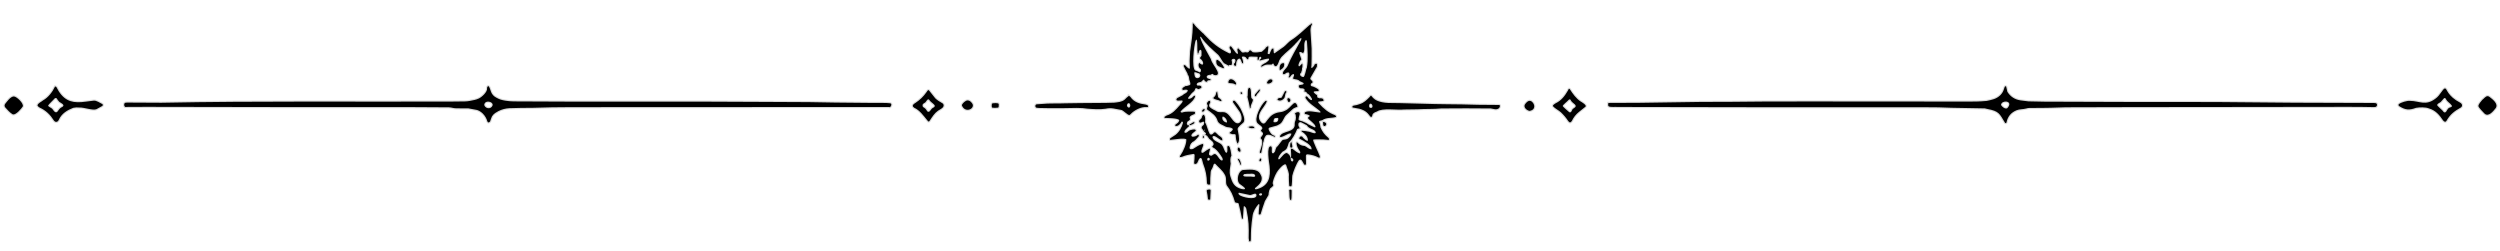
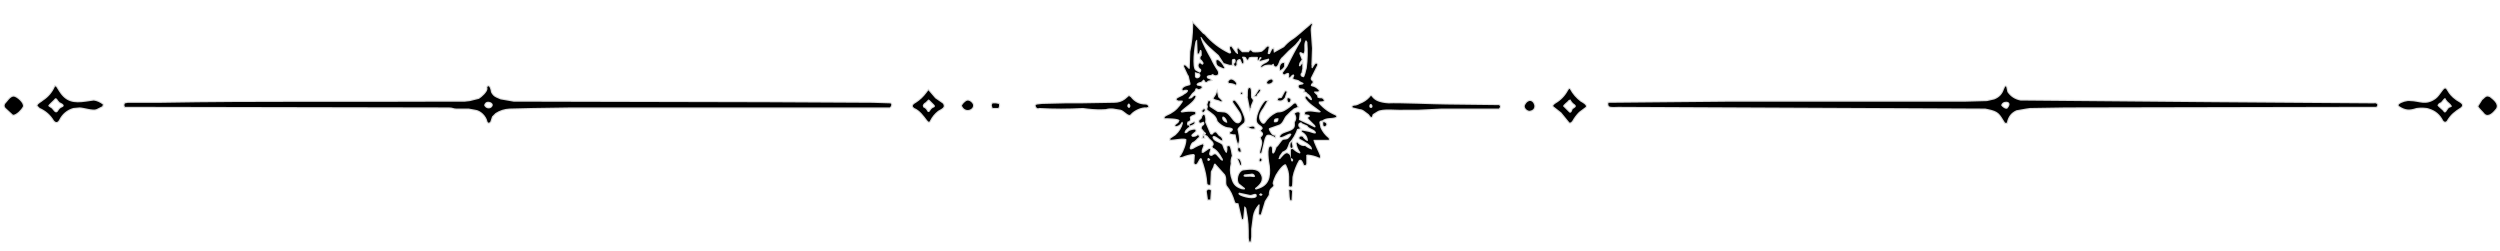
- <svg xmlns="http://www.w3.org/2000/svg" xml:space="preserve" style="clip-rule:evenodd;fill-rule:evenodd;image-rendering:optimizeQuality;shape-rendering:geometricPrecision;text-rendering:geometricPrecision" viewBox="0 0 4400 440">
+ <svg xmlns="http://www.w3.org/2000/svg" xml:space="preserve" style="shape-rendering:geometricPrecision;text-rendering:geometricPrecision;image-rendering:optimizeQuality;fill-rule:evenodd;clip-rule:evenodd" viewBox="0 0 4400 440">
  <g style="clip-rule:evenodd;display:inline;fill-rule:evenodd;image-rendering:optimizeQuality;shape-rendering:geometricPrecision;text-rendering:geometricPrecision">
-     <path fill="#fdfefd" d="M0 0h4400v440H0z" style="clip-rule:evenodd;display:inline;fill:none;fill-rule:evenodd;stroke:none;image-rendering:optimizeQuality;shape-rendering:geometricPrecision;text-rendering:geometricPrecision" />
-     <path d="M2099.715 41.146v.002c.001-0 0-0 0 0zm.01.004c-.241 1.744-.282 3.499-.131 5.254-.182 7.161-.699 14.301-1.547 21.422-1.02 7.696-2.079 15.392-3.16 23.088-.434 5.555-.698 11.122-.799 16.707.212 4.313.345 8.625.385 12.928-.606.636-1.313.716-2.121.262-1.778-1.151-3.373-2.524-4.787-4.1-.869-2.151-4.323-2.667-3.949-.051 1.99 4.293 4.161 8.494 6.504 12.615.353.99.647 1.989.869 3.02 1.909.828 2.191 6.737 2.606 8.615.646 1.778 3.272 8.323.414 9.191-2.646.626-4.486 1.859-7.344 1.646-2.202 2.02-4.877 1.889-5.635 5.252.303.729.675 1.236 1.432 1.584v.002c.747.01 1.474-.083 2.191-.305 1.414-.293 6.738-.939 5.971 1.748-1.222 4.555-5.89 4.495-8.576 7.646-2.606 1.495-5.262 2.918-7.959 4.262-3.504 1.262-5.127 5.454-.049 5.373 2.262-.061 4.525-.153 6.787-.264 3.151 1.404-3 7.203-4.07 8.455-6.939 7.908-12.96 15.129-23.443 18.199-.909.788-1.918 1.404-3.039 1.838-.566.677-.637 1.414-.203 2.232 3.545.141 24.897.092 25.756 4.324-.403 1.451-1.186 2.713-2.09 3.898-1.586 1.444-3.243 2.767-4.981 3.979-.303.99.01 1.707.94 2.172 5.01-.242 6.181-2.667 9.252-5.93v-.019c.434-3.068 3.533-2.266 3.342.455-2.313 8.403-6.182 15.422-13.06 20.967-3.01 2.071-6.05 4.071-9.141 6-.838.808-.97 1.716-.414 2.746 5.909-.303 24.15-3.888 28.463-1.029.98 6.959-5.302 21.523-9.625 27.391-2.353 2.929-2.647 4.807 2.029 3.484 6.07-2.757 12.654-3.888 19.199-4.969 1.757-.444 2.788.203 3.061 1.93 0 4.464-.262 8.898-.797 13.332-.374 3.555 3.968 2.564 5.351.393 1.131-2.283 2.212-4.595 3.242-6.928 5.45-5.895 5.806 4.954 7.055 7.959.06-.014.119-.032.178-.055-.057.022-.114.042-.172.055 4.838 12.776 6.424 20.927 6.889 34.703 1.172 3.232 2.433 2.536 5.574 2.283-.131-7.494.192-14.958.949-22.412.374-3.535 2.909-5.394 3.768-8.717v-.002c.888-1.889 1.132-6.523 4.293-5.301 5.393 6.09 12.483 11.272 16.412 18.523 4.394 6.716 1.242 13.282 3.666 19.1 7.777 10.342 11.06 17.211 14.555 29.553 2.081 2.909 5.757.152 6.656 3.465 2.192 8.534 4.05 17.139 5.605 25.814.859.768 1.434.576 1.727-.596.404-6.878.889-13.755 1.455-20.623.182-.374.464-.606.857-.697 2.525 1.464 3.89 3.685 4.092 6.645 4.134 19.415 4.244 29.907 3.844 49.732.263 1.737.514 3.455.746 5.172.606.434 1.274.555 2.012.363 1.333-.808.816-6.23.998-7.766-.041-4.589.212-9.174.412-13.758v-.002c.545-7.928 1.425-15.815 2.627-23.662.96-7.141 5.475-14.685 10.182-19.947 1.202-.455 1.817-.03 1.867 1.242-.637 5.06-1.05 10.151-1.252 15.262.01 1.939 2.192 1.646 3.283.848 2.272-7.706 4.777-15.352 7.514-22.938 1.98-3.656 4.101-7.23 6.363-10.715.305-5.187 1.6-11.808 4.637-12.908 1.718-1.938 5.403-3.384 2.959-6.393-1.071-4.222 3.636-14.342 5.666-18.342.162-.364.332-.717.514-1.061 1.141-2.848 15.626-21.575 17.676-13.303 1.768 6.494 5.443 12.303 4.453 19.312 0 5.333.214 10.644.658 15.957.091 1.838 2.273 1.364 3.475 1.283 1.737-.444 1.351-16.22 1.826-18.473 1.404-6.777 7.445-21.888 11.768-27.463 4.495-4.141 7.363 4.858 9.09 7.504 1.828 1.343 2.939.941 3.322-1.221-.121-4.394-.212-8.776-.242-13.17-.081-2.535 1.143-3.657 3.678-3.354 7.05.848 12.26 2.211 18.613 5.564 2.606 1.162 2.697-1.294 1.809-3.041-1.02-4.242-12.606-25.915-11.111-28.359 1.573-.897 12.401-.465 17.461-.424 2.868.232 5.726.504 8.584.807 2.656.253 1.797-2.464.484-3.545-6.747-5.656-10.23-10.18-13.836-18.301-.222-3.111-.95-6.1-2.162-8.979-1.424-3.424 3.384-2.818 5.242-3.838 7.878-5.302 15.563-3.142 23.562-5.525 2.182-.556-.211-2.737-1.09-3.262-12.201-4.676-19.796-11.242-28.502-20.877-.575-.646-1.93-2.304-.627-2.98 1.495-.667 8.412-.434 9.109-1.898-.545-4.01-3.878-4.292-7.141-3.918-1.232-.374-2.434-.808-3.606-1.312-.535-1.374-.797-2.779-.777-4.193-2.121-1.192-3.969-2.716-5.545-4.555-.515-.727-.484-1.392.068-1.988 2.515-.465 5.04-.688 7.596-.678 1.282-.646.654-2.192.025-3.051-2.909-2.071-8.412-5.1-11.887-5.555-.586-.212-1.011-.595-1.273-1.16-.586-2.384.305-3.981 2.668-4.799.677-1.01.626-1.998-.172-2.988-1.606-2.141-4.404-2.758-2.939-6.061 3.687-6.444 7.383-12.868 11.09-19.271.141-1.03.211-2.071.211-3.111.161-1.333-.392-2.069-1.645-2.221-.899.525-1.768 1.07-2.627 1.656 0 1.808-2.748 4.384-4.051 5.535-3.02 1.919-.989-4.102-1.332-5.395.253-9.595.303-19.19.172-28.795-.606-9.585-1.203-19.179-1.809-28.764-.576-4.848.263-9.415 2.516-13.697-.151-.96-.729-1.362-1.728-1.211.404 1.99-2.02 1.979-3.01 3.1-9.171 8.211-21.35 19.909-31.723 26.211-4.767 3.101-8.656 8.23-13.191 11.785-5.353 3.767-10.705 7.516-16.078 11.223-.636.151-1.113-.052-1.426-.617-.263-2.505-.524-5.018-.797-7.533-1.121-.212-2.05.099-2.787.938-1.576 2.798-2.9 5.707-3.99 8.717-1.121-.394-3.03.516-3.303-1.15.434-3.929.879-7.868 1.334-11.807-1.232-2.141-2.86.979-4.324 1.312-.596 2.525-5.534 5.556-7.281 7.535-5.01.899-10.899 1.797-15.959.838-2.636-1.919-4.544-6.041-7.16-.557-1.99 1.586-3.576.606-5.758.475-1.737.192-4.818 1.343-6.312 0-1.949-2.404-4.069-4.636-6.352-6.727-3.868 1.697 1.999 10.161-1.445 9.494-1.212-.323-2.17-1.01-2.867-2.07-2.485-3.565-5.092-7.029-7.818-10.402-2.667-1.848-3.646 1.374-2.596 3.465 1.555 1.899 2.242 4.089 2.061 6.543-.727 1.949-2.03 2.394-3.898 1.334-18.2-8.787-29.442-17.927-43.107-32.531-.559-1.27-1.477-1.749-2.555-2.535-3.252-3.131-6.524-6.243-9.816-9.344-2.293-2.131-4.303-4.504-6.061-7.09-.48-.47-1.022-.851-1.631-1.133zm15.059 25.039c7.515 11.443 19.858 21.665 29.826 30.725 3.222 3.606 6.565 11.111 9.857 14.424 2.737 1.525 5.504 3.019 8.271 4.504.444-.444.87-.898 1.264-1.383 1.151-.04 3.323.898 4.019-.436.667-2.495.595-4.99-.203-7.475.121-1.343.819-2.201 2.111-2.564 2.889-.848 4.525.192 4.879 3.121-.475 1.273-.848 2.575-1.121 3.908-.414.525-.93.889-1.566 1.102-.455 1.909.181 3.272 1.899 4.09 2.515.192 1.526-3.403 1.85-4.979.585-1.303.404-5.784 4.666-7.697 4.656-1.959 4.849 10.798 7.414 7.627.727-3.313-1.365-6.889-2.012-10.111-.192-.394-.11-.707.264-.949 2.414-.768 4.636-.414 6.656 1.051 2.394 3.444 4.211 5.788 5.039-.434 1.041-.899 3.011-.768 4.334-.99 3.666.01 7.341.14 11.018.383.151.162.294.323.445.484.101 1-.858 7.253 1.707 4.617.374-1.343.777-2.667 1.201-3.99 1.98-2.555 4.465-.04 3.213 2.111-.909.909-1.869 1.767-2.889 2.564.232.525.657.758 1.283.688 4.232-.808 11.1-3.403 15.109-3.211 2.464 2.384-3.647 6.211-5.273 7.393-1.394.667-10.07 4.857-7.666 6.988 1.485-.616 2.889-1.374 4.223-2.293 4.757-2.414 8.677-1.494 13.787-1.615.596-.788 1.343-1.374 2.252-1.748.576-.04.99.203 1.232.729.333 1.788 1.322 3.071 2.969 3.828 3.271 1.333 6.17-7.994 6.17-7.994-.01-1.855 4.925-8.958 5.531-9.069 6.939-7.444 15.23-13.207 21.997-20.64.075-.22.179-.418.307-.596-.127.178-.228.376-.303.596.515-.263.858-.677 1.01-1.232-.059.034-.117.071-.172.109.054-.038.109-.075.168-.109 2.418-2.196 4.463-4.588 6.556-6.968 1.271-1.096 2.297-3.485 4.162-3.364 1.374.929-.273 3.161-.707 4.303-7.908 14.948-16.908 29.168-23.16 44.924-2.212 4.232-6.473 6.616-8.059 11.191-.586 1.656-.061 2.706 1.555 3.15 1.586-.414 2.95-1.223 4.111-2.404 1.889-.616 5.141-1.918 5.484 1.213.212 1.576.111 3.131-.283 4.666v.006c-2.318 1.434.676 3.304 1.291 1.064v-.004c.552-.292 1.044-.665 1.477-1.117.969-2.161 2.635-3.444 4.988-3.848.757.555 1.042 1.312.85 2.271-.505 1.939-1.132 3.819-1.869 5.627 4.535 2.384 7.636.323 12.262 4.797 2.161.838 4.22 1.848 6.18 3.029 2.01 5.212-10.352 1.244-7.918 6.859 1.353 3.565 3.566 2.13 6.637 2.676 3.282.828 3.928 1.929 2.857 5.131.121.151.254.303.375.465 3.02.555 2.817.071 4.281 2.879 4.434 2.454 6.414 5.827 8.787 10.16.586 5.504-7.544-1.808-8.221-3.777-1.869-1.858-3.849-.202-3.152 2.111 6.494 10.12 14.958 14.271 23.896 21.664.939 1.03 1.879 2.051 2.809 3.051-.566.727-1.324.998-2.283.816-6.626-.465-19.694-4.15-25.27-.373-.949 1.061-.9 2.03.141 2.908 1.97.293 3.878.798 5.727 1.535 6.797 3.474-2.702 2.303-.061 6.959 3.687 3.343 7.667 6.304 10.889 10.283.98 1.273 3.443 5.665-.506 4.584-3.555-1.687-7.099-3.372-10.654-5.068-2.89-2.477-7.399-3.848-10.998-5.557-.677-.242-1.365-.363-2.082-.373-1.091-.879-3.907-.96-3.988-2.637.182-2.929.797-5.766 1.848-8.523 1.444-6.131-5.11-4.777-8.039-2.242 2.464 3.807 2.1 11.256-.15 15.227v.004c-.232 1-.353 2.009-.353 3.029 1.555 16.382-21.947 11.797-25.967 21.938.212 5.05 14.636-5.696 17.969-4.918.506-.163 1.842.814 2.385.566.076-.139.153-.278.231-.416-.017.229-.102.357-.231.416-.74 1.361-1.381 2.788-1.922 4.281-5.272 5.979-5.776 5.251-12.725 6.453-2.323-.263-8.839 11.686-11.576 12.666-1.353 2.474-2.291 5.102-2.816 7.879-.717 1.06-1.534 2.029-2.453 2.928-6.232 1.848-.971-9.675-4.566-11.877-8.686-1.909-3.21 29.704-2.523 34.471 2.101 19.372-1.03 34.523-21.584 40.553-1.525.566-5.555 1.151-3.959-1.818 8.019-6.575 15.978-13.687 8.979-24.797-5.353-10.13-21.312-7.159-30.604-6.826-7.989 2.111-11.393 17.259-6.354 23.521 3 2.808 7.383 5 9.908 8.141 1.98 3.444-5.262 1.95-6.564 1.516-12.201-3.444-15.463-10.504-18.988-22.18-2.384-8.393-.464-14.08.617-22.18-.636-4.707-1.374-9.918 1.312-14.119-.414-3-1.818-15.745-4.666-16.887-1.02-.303-1.819-.03-2.404.818-.364 2.868 1.031 8.585-1.141 10.807-2.424 1.202-3.919-4.685-4.828-6.09v-.002c-.869-2.747-2.142-5.271-3.818-7.594-4.363-4.969-16.552-6.708-16.451-14.242 3.091-5.555 12.554 6.313 17.068 6.172 1.081-4.333-3.141-6.504-6.09-8.504-1.99-1.687-3.869-3.475-5.637-5.354-2.535-.778-3.09.757-4.514 2.322-1.697 1.596-3.537 1.829-5.496.688-3.565-6.02-5.019-15.129-8.393-20.896.061-4.262.949-8.514-1.525-12.393-.596-.263-1.181-.556-1.746-.869-.636.788-1.232 1.597-1.777 2.445-1 4.878-1.728 4.008-4.799 7.311-.879 2.03-.777 4.333 2.051 4.07 1.424-.485 2.818-1.06 4.182-1.727 3.333-.182 1.809 3.455 1.395 5.334-1.525 2.293-3.979 2.393-3.777 5.969 1.555 2.111 3.069 4.242 4.574 6.383 1.686 1.495 4.859 3.192 1.748 5.354 1.06.636 2.15 1.232 3.272 1.777 1.192 1.838 2.455 3.626 3.799 5.363 3.06 2.757 8.482 5.605 7.543 10.514-.616 1.151-1.392 2.182-2.342 3.07.202.859.737 1.465 1.596 1.809 6.231 2.717 12.553 12.16 16.078 17.887.646 1.444 1.586 3.615.121 4.848-1.111.273-2.11.031-2.969-.717-3.757-2.969-5.111-7.728-9.01-10.293-4.535-1.475-4.958 4.09-9.281 2.424-1.838-.636-2.586-1.909-2.242-3.838.525-2.525 1.141-5.029 1.838-7.514.485-2.313-5.413 1.929-5.848 2-1.818 1.444-3.708 2.778-5.678 3.99-1.091.747-2.191.847-3.332.281-.586-1.576-.616-3.18-.08-4.816.859-2.616 1.796-5.162 2.826-7.646.434-1.202.132-2.182-.918-2.939-6.545 1.969-11.121 5.12-16.787 8.797-1.071.434-2.181.627-3.332.566-5.545.697-1.738-8.403-.102-10.494 1.067-.262 1.752-2.071 2.312-2.312 3.666-1.141 8.132-6.626 10.697-9.605.677-1.0.746-3.919-1.152-2.898-2.666 2.192-5.717 3.292-9.141 3.312-3.263-.636-2.545-3.262-1.02-5.271 1.919-1.818 3.949-3.506 6.09-5.041.273-.485.299-.979.061-1.484-1.949-2.424-7.584.011-10.17.455-3.232 1.353-5.495 5.929-9.354 3.949-1.323-3.697 5.353-8.746 7.777-10.988 1.182-1.969-1.494-2.131-2.666-1.818.364-1.485-.544-1.082-1.09-2.273.091-1.525.515-2.948 1.252-4.281 2.909-2.252 5.615-2.485 3.625-6.727.343-3.788 6.101-5.233 8.838-6.516.808-1.202 1.394-3.454-.414-4.07-6.999.293-14.715-.959-21.24 1.465-1.272.061-3.717-.242-2.717-2.09 6.282-8.343 22.412-15.817 25.199-26.068-.091-4.303-4.979 2.313-6.252 2.646-1.757 1.141-3.667 1.605-5.717 1.383-.262-.768-.279-1.525-.049-2.252.263-.505.606-.939 1.02-1.312 1.687-2.182 3.425-4.324 5.232-6.445 3.131-3.151 5.019-3.251 6.141-7.947 2.646-2.303 4.161 1.22 5.959.816 2.05-1.202 6.745-1.615 4.17-5.15-1.636-1.05-3.393-1.353-5.281-.898-1.565-.192-2.342-1.04-2.312-2.555.96-3.515 4.939-3.343 7.838-4.191 1.242-1.475 2.656-2.779 4.211-3.91.616-.162 1.081.031 1.414.566.636 2.646 2.041 2.707 4.414 3.312.525-.798 1.061-1.596 1.586-2.404 1.505-.374 3.04-.544 4.605-.504.697-.596.636-1.142-.172-1.627-1.869-.414-3.638-1.051-5.324-1.93-3.596-4.373 2.931-6.14 6.152-5.988 1.041-1.05 2.303-1.566 3.787-1.525.242 2.889 12.403 4.899 7.717-5.02-3.333-7.413-9.312-13.252-11.494-21.221-5.868-11.211-15.301-26.118-18.664-37.955.092-1.98.827-1.483 2.285.141zm-8.727 3.811c.193-.003.385.112.566.393 1.788 7.302.213 16.2 1.576 23.855.444-.232.907-.292 1.402-.191.121-2.161.839-4.102 2.162-5.809 4.646-2.545 2.909 8.203 3.121 10.223-.778 1.697-3.465 2.958-2.051 5.119 2.262 1.545 3.839 3.606 4.738 6.182.293 1.656.796 4.232-1.668 4.252-1.192-.404-2.322-.929-3.393-1.586.061-.606-.091-1.141-.475-1.615-.788.525-1.485 1.161-2.07 1.889-.586 4.171.312 6.767 3.644 9.252.727 2.202.556 5.766-2.555 5.564-2.454-1.828-4.636-2.132-7.312-3.223-6.727-5.363-2.02-43.016.424-51.621.189-.46 1.052-2.672 1.889-2.684zm192.93.852c1.169.05 1.538 2.268 1.617 3.389.97 15.625 2.515 29.592-.232 45.268-1.707 2.303-3.344 16.685-6.354 16.361-2.919-.02-6.737-2.656-5.373-5.959.555-.899 1.192-1.727 1.93-2.484-.101-.919.14-1.716.736-2.393.202-1.262.375-2.526.506-3.799-.182-.566-.465-2.08.555-2.02.03-.697.072-1.393.123-2.09-.04-1.182.353-3.99-.445-4.828-1.414 1.454-2.889 2.91-4.414 4.344-1.121.596-1.776.272-1.979-.971-.525-2.717 1.312-4.574 1.969-7.049 1.081-1.303 2.071-2.666 2.981-4.07-.929-3.06-1.99-6.081-3.182-9.07-.293-.97-.445-1.949-.465-2.949 1.525-2.111 5.05.303 6.777 1.172 4.363-5.07-.273-16.16 4.07-22.311.464-.398.852-.555 1.18-.541zm-158.064 38.232c-.02 8.272 6.524 8.273 11.979 11.111 1.757.424 1.626-1.324 1-2.334-2.656-4.656-5.515-9.17-10.262-11.877-1.222-.532-3.23-.235-2.717 3.1zm117.568 2.352c-5.839.42-6.461 7.192-5.902 12.012.078.32 0.0.559-.232.729 3.071-1.874 5.911-3.485 7.564-6.971.434-1.232.98-5-.191-5.768-.437-.031-.849-.03-1.238-.002zm-147.726 17.83c6.595 6.191-4.454 12.664-7.625 5.412-.353-2.182-1.546-5.19-.627-7.342 3.293-.294 5.038 1.7 8.252 1.93zm55.783 10.436c-1.934.061-3.602 1.354-4.312 4.734-.091.778.161 1.403.736 1.908 4.747.646 7.736-.091 11.928 2.727 3.252-1.641-3.41-9.526-8.351-9.369zm69.969.199c-2.921.134-5.249 2.894-6.248 5.545-.374 5.303 14.603-1.464 7.533-5.434-.439-.096-.868-.131-1.285-.111zM859.092 151.99c-1.151.869-1.668 2.039-1.557 3.523.838 6.767-9.635 15.827-14.453 18.049-5.222 2.535-10.301 3.172-15.906 4.293-3.01.596-6.041.899-9.102.93-7.797.263-15.594.343-23.391.262-170.185.636-340.249-1.302-510.434 2.092-19.867.071-39.733-.03-59.6-.303-1.704.024-3.559-.072-4.99.939-1.343 2.384-1.091 4.594.727 6.645 2.518.225 4.497-.262 37.139-.172 157.217.394 314.434.557 471.65.486 6.393.081 12.775.119 19.168.109 13.968.03 27.948.113 41.916.244 6.339.348 7.428 1.643 13.131 1.736 7.07-.071 14.139-.03 21.209.121 6.624.95 6.573 1.493 11.596 2.141 10.292.808 19.311 11.1 21.766 20.635 1.394 2.98 2.837 2.221 4.807.312.949-3.07 2.061-6.078 3.354-9.018 1.485-2.333 3.353-4.284 5.615-5.859 1.869-1.293 3.818-2.454 5.838-3.475 6.09-3.02 12.525-4.705 19.322-5.049 13.756-.475 27.521-.708 41.277-.688 22.432-.656 44.765-1.283 67.217-1.172 173.195.03 556.517-.411 560.004-.252.353.151.717.304 1.07.455 2-1.444 4.03-5.647.777-6.879-7.333-1.151-22.855-.404-31.066-.656-21.877-.081-43.764-.294-65.641-.627-15.493-.111-30.976-.373-46.449-.797-25.886-.293-51.774-.415-77.66-.375-147.329-1.151-294.686.273-442.035-.889-4.929-.061-9.827-.495-14.686-1.303-3.04-.444-6.02-1.131-8.939-2.061-2.505-.929-4.919-2.059-7.242-3.393-4.323-2.252-7.373-5.647-9.141-10.182-.683-1.328-2.625-9.91-4.857-9.91-.153-.029-.292.057-.434.084zm-761.924.494c-4.405 9.44-11.884 19.301-21.16 24.482-2.899 2.687-9.04 4.676-9.777 8.928.869 1.596 2.131 2.82 3.777 3.668 11.201 5.08 18.695 12.563 25.189 22.814 2.868 3.747 6.728 2.777 8.506-1.293 4.989-11.06 14.594-16.877 25.502-21.119 3.525-.757 7.08-.918 10.676-.514 7.605-.555 24.047 5.676 30.066 2.959 3.424-1.869 6.838-3.748 10.242-5.627 1.161-.98 1.282-2.049.363-3.23-4.333-2.091-10.725-6.828-15.482-6.131-4.585.576-9.161 1.141-13.736 1.717-20.887 2.979-35.472.545-47.541-17.938-1.535-2.525-2.979-5.091-4.322-7.707-.667-.545-1.434-.889-2.303-1.01zm3430.029 4.586c-2.414 8.625-9.312 14.704-17.594 17.613-4.262 1.374-8.606 2.454-13.02 3.242-12.07 1.176-24.246 1.236-36.369 1.152-93.592-.388-187.188.132-280.779-.213-42.677-.022-63.426-.01-75.75.121-18.513.04-37.028.203-55.541.506-72.407-.444-144.754 2.374-217.15 1.99-.141 1.768-1.04 4.554.566 5.887 3.07 1.808 12.109.667 16.068 1.102 180.447.485 360.905.637 541.361.465 15.322-.061 30.642.252 45.943.949 19.533.515 39.069.878 58.592 1.08 1.687.283 3.342.668 4.979 1.143 19.968 3.777 20.796 7.928 30.623 24.25 1.04.859 1.879.666 2.525-.566 2.04-10.342 7.938-17.512 17.705-21.502 5.06-2.151 11.493-1.557 16.846-3.082 2.151-.667 4.354-1.008 6.596-1.049 12.312.101 24.624 0 36.926-.303 8.898-.404 17.807-.688 26.715-.85 164.943-.646 329.947-.243 494.9-.758 15.493-.04 30.975.112 46.469.455 1.434.071 2.83-.111 4.193-.545 1.505-1.121 2.028-2.616 1.584-4.475-.909-2.485-3.666-1.95-5.777-2.152-92.597-.051-185.173-.605-277.76-1.686-100.556.081-201.101-.121-301.656-.596-9.383-.04-18.766-.233-28.148-.557-4.717-.495-9.434-1.09-14.131-1.797-9.918-1.505-17.543-6.504-22.865-14.988-.879-3.03-1.607-6.091-2.162-9.172-2.343-2.499-3.288 2.911-3.889 4.334zm-1328.037-2.078c-4.246.231-1.905 12.661-3.426 15.703 1.808 6.585 3.294 13.22 4.445 19.916.677-.192 1.08-.646 1.191-1.363.071-5.666 3.939-9.019 3.959-13.746-1.03-1.555-2.484-1.746-2.898-3.877-.949-4.232.586-13.575-2.596-16.574-.242-.05-.467-.07-.676-.059zm2087.346 19.035c-17.411 13.134-28.143 3.889-44.551 3.777-4.676-.687-16.323 2.678-19.857 5.859-.758 1.374-.464 2.524.859 3.453 10.789 6.819 17.683 7.287 29.592 2.859 6.201-1.101 16.959-1.405 22.695 1.1 11.474 3.303 18.371 11.343 24.734 20.918 1.99 2.161 3.879 4 6.07.809 6.686-11.635 13.959-17.039 25.352-23.402 3.424-2.626 2.171-6.494-1.232-8.383-22.294-11.534-23.482-24.652-25.947-24.816-3.562-2.425-8.823 11.946-17.715 17.826zm-1526.545-14.594c-5.636 9.696-11.513 17.746-21.926 22.695-1.384.828-5.212 3.06-4.475 5.029 3.606 4.272 9.796 6.897 14.008 10.766 4.929 4.707 9.263 9.909 13 15.596 2.555 3.091 3.907 2.665 6.119-.426 2.919-6.252 7.081-11.554 12.475-15.887 3.889-3.151 7.796-6.261 11.715-9.342 2.081-2.727-6.928-7.899-8.746-9-8.009-5.252-13.928-13.655-19.008-21.604-2.017-2.067-2.614 1.401-3.162 2.172zm-542.865-1.555c-.235.004-.539.172-.908.504-2.161 2.555-4.343 5.07-6.564 7.555-.586.818-.87 1.728-.85 2.738.424 1.081 1.091 1.222 1.99.414.848-1.212 1.607-2.475 2.273-3.809 2-2.04 3.747-3.525 4.656-6.373-.054-.69-.254-1.035-.598-1.029zm-582.875.984c-1.488.073-2.541 3.114-3.529 3.975-5.08 7.201-11.283 13.241-18.605 18.129-2.081 1.323-6.918 4.05-4.746 7.08.586.646 1.212 1.242 1.889 1.787 9.706 4.353 16.392 13.989 22.967 21.979.687.576 1.263 1.263 1.697 2.061 1.737.687 2.283-.788 3.07-1.939 4.101-6.212 7.928-12.504 14.16-16.877 3.182-2.303 8.636-4.06 9.777-8.211.414-2.05-.252-3.657-2.019-4.828-4.434-2.656-8.97-5.07-12.656-8.787-3.828-4.596-7.535-9.293-11.131-14.07-.308-.223-.598-.31-.873-.297zm628.688 1.736c-.429.007-.906.224-1.332.723-1.889 3.474-3.706 6.969-5.453 10.494-2.727 1.879-5.938-.456-7.564 3.928 4.282 3.424 10.059.456 12.463-3.766.949-2.515.979-7.504 3.019-9.141.528-1.25-.189-2.253-1.133-2.238zm-120.711 1.287c-1.499.006-1.823 4.289-2.266 5.213-.99 2.909-2.878 3.616-4.322 5.605 2.747 3.454 8.413 2.666 12.109 5.252 1.798.687 3.183-.343 1.678-1.908-1.273-1.818-4.121-3.365-5.354-4.789-.424-3.151-.969-6.261-1.615-9.342-.08-.021-.157-.032-.23-.031zm42.56.684c-.59-.013-1.097.355-1.072 1.105-.111 1.667 1.616 2.564 2.787 1.383.186-1.637-.853-2.469-1.715-2.488zm-197.598 6.336c-2.636 1.939-5.07 4.132-7.312 6.576-5.161 4.444-12.039 4.686-18.483 5.504-19.382.889-40.016.293-59.59.758-9.08 0-18.17.132-27.25.395-13.17.667-27.653-.313-40.602 1.131-3.111.172-6.233.374-9.344.596-1.555.636-2.232 1.808-2.02 3.525.475 3.384 4.041 2.403 6.465 2.867 6.06.192 12.11.294 18.17.324 16.009.111 32.005-.03 48.004-.434 3.474-.061 6.938.049 10.393.332 2.818.303 5.638.636 8.445 1 10.504.737 21.724 1.676 32.188.07 10.352-2.242 16.423.353 26.23 1.898 5.252.091 12.705 10.758 16.18 8.93.586-.454 1.132-.949 1.646-1.484 5.98-6.605 18.351-13.03 27.461-12.182 1.101-.232 2.202.394 3.051-.545.687-2.939-2.576-3.293-4.586-3.93-10.666-1.343-19.815-4.079-26.35-13.129-.788-.889-1.687-1.627-2.697-2.203zm2391.355.615c-3.604-.075-6.423 4.399-9.422 6.506-2.273 2.889-6.484 7.061-6.848 10.828.384 3.07 8.301 10.422 10.543 13.018 6.969 7.121 15.808-4.141 19.848-9.322 5.242-7.555-5.657-15.704-10.889-19.744-1.153-.886-2.223-1.264-3.232-1.285zM24.477 170.029c-6.065.323-11.711 8.943-15.279 13.291-1.283 2.192-1.102 4.261.564 6.221 3.181 3.717 8.484 9.373 12.635 11.746.323.111.647.223.98.344 5.232.677 14.231-9.918 16.857-13.816 2.456-5.381-11.048-18.036-15.758-17.785zm2386.51.898c-5.262 5.272-10.091 10.272-17.494 12.504-3.454 1.374-7.028 2.271-10.715 2.686-1.464.353-3.758 2.333-1.455 3.354 3.939.566 7.858 1.293 11.746 2.172 2.596.717 5.101 1.687 7.525 2.889 3.272 1.707 6.07 4 8.383 6.889 3.798 4.747 5.131 7.868 7.242-.586 3.141-3.319 5.878-3.627 7.504-4.404 9.635-6.757 35.582-2.071 47.691-3.535 10.202-.049 19.128-.132 24.211-.344 13.756-.939 27.724-.14 41.42-1.504 28.967-.303 57.924-.284 86.891.029 2.454.384 4.898.849 7.332 1.395 2.687.424 5.09-.202 7.211-1.879 1.464-1.545 3.11-5.869-.637-5.525-2.283.02-4.565.001-6.857-.08-9.767-.071-19.543-.151-29.32-.242-18.523-.586-37.056-.929-55.59-1.02-17.16.111-85.778-2.385-102.443-2.213-33.363-1.772-27.302-18.552-32.645-10.584zm-318.463-.303c-.414.374-.757.807-1.02 1.312.596-.242.939-.676 1.02-1.312zM98.395 172.652c2.418 0 1.55 1.951 6.348 6.93 2.111 1.606 10.241 4.889 5.908 8.354-6.585 3.404-5.332 4.333-9.756 9.312-3.656 2.646-6.616-2.748-8.545-5.273-1.313-1.848-7.716-3.868-7.322-6.141.414-1.747 9.554-9.967 11.746-12.674.54-.338 1.081-.508 1.621-.508zm2169.652.322c-.858-.051-1.673.402-2.127 1.609.232 1.717 1.567 7.362 4.274 4.453 2.526-2.512.047-5.931-2.147-6.062zm2037.103 1.68c2.515 5.05 7.131 6.716 10.191 11.15.465 1.03.283 1.918-.535 2.676-6.484 1.879-6.173 3.486-9.566 8.637-1.434 1.374-2.897 1.394-4.402.06-1.293-2.818-11.473-10.212-11.281-12.293 1.121-2.868 4.232-3.394 6.373-5.191 1.677-2 3.382-3.959 5.119-5.898 2.473-2.12 3.036-.874 4.102.859zm-2671.033.406c.479.007.977.225 1.492.734 2.293 3.676 5.747 5.414 8.625 8.475 1.505 1.424 1.585 2.928.242 4.504-4.626 2.596-4.221 2.627-7.342 6.697-1.434 1.818-3.081 2.071-4.939.758-2.616-4.171-3.111-5.041-7.373-7.637-.677-.788-.97-1.706-.879-2.746-.293-3.222 3.223-3.909 5.101-5.656 1.264-1.239 2.994-5.16 5.072-5.129zm1130.025.391c2.081 4.545 4.919 5.647 8.201 8.879 3.414 4.161-1.697 5.757-4.191 7.857-1.515 2.252-2.393 7.403-6.201 5.434-1.525-1.04-11.18-9.756-11.412-10.766.566-2.363 8.26-8.181 10.432-10.736 1.027-1.196 2.134-1.214 3.172-.668zm-1060.639 1.5c-1.504-.03-3.094.505-4.738 1.814-1.778 1.273-6.111 4.908-5.414 7.402 5.959 13.746 22.907 5.434 18.402-3.141-2.062-3.222-4.942-6.011-8.25-6.076zm468.592.4c-.043-0-.085.003-.125.01-1.737.687-2.133 1.849-1.193 3.475 3.757 5.464 7.575 10.886 11.453 16.27 3.565 5.939 6.112 16.97-2.281 20.07-9.797 2.07-13.959-17.383-25.17-19.393-3.697-.576-8.746.676-12.1-.92-4.717-3.091-10.604-4.515-14.119-9.201-.949-3.545.535-4.394 1.768-7.373-.04-1.644-.528-2.478-1.467-2.51-.492-.017-1.106.188-1.846.611-1.343 2.262-3.143 2.272-2.193 5.383 1.05 1.131 1.344 2.444.869 3.949-.333 1.121-.698 2.233-1.102 3.324.101.667.213 1.322.324 1.979 7.807 5.787 15.938 10.303 18.523 20.453 2.838 5.575 8.616 6.394 13.494 9.424 4.828 2.333 8.715.181 13.008 4.15.697 2.242-3.142 5.293-4.939 6.242-.374.394-.515.838-.424 1.363 1.475.515 2.95 1.082 4.414 1.688 1.848.313 5.696-1.131 6.1 1.717.414 4.979.546 10.887 3.576 14.877.606-.929 1.121-1.959 1.525-3.08 2.091-6.232-.899-16.07-1.768-22.16-.202-4.08 7.626-9.161 10.242-11.959 3.969-4.777-1.264-16.089-3.557-21.008-.756-2.963-10.279-17.365-13.014-17.381zm56.533.381c-.573.016-1.227.342-1.613.648-7.272 5.888-20.514 31.149-13.475 38.674 2.091 2.586 10.049 6.079 8.211 10.068-.99.899-1.747 1.959-2.252 3.191.808 1.131 1.759 2.152 2.85 3.051 2.596 3.353-1.455 6.141-2.981 8.898-.495 1.222-.141 2.111 1.051 2.656 3.697 5.646-1.021 16.352-2.799 22.24-.596 2.515 2.091 3.414 2.596 1.102 1.141-5.373 2.072-10.767 2.789-16.201.859-1.707 1.383-3.506 1.545-5.404.697-3.111 2.05-5.877 4.08-8.291 4.262-2.889 11.069.818 15.109 2.777.515-.566.465-1.132-.131-1.688-2.687-.808-4.93-2.292-6.697-4.443-1.293-2.03-6.787-8.898-2.141-10.271 4.313-1.131 8.616-2.323 12.908-3.596 1.555-.626 3.039-1.394 4.453-2.303 6.636-3.747 6.898-12.111 12.746-17.029 2.192-1.97 4.385-3.929 6.557-5.908 1.727-1.828 3.595-3.484 5.615-4.969 2.081-1.121 4.24-2.021 6.473-2.688.172-.596.122-1.181-.15-1.746-.939-3.333-2.99-6.667-6.787-3.748-5.202 4.555-8.444 10.021-15.271 12.586-3.899 2.232-7.747 2.151-12.029 3.029-.98.242-1.949.524-2.908.848-9.403 3.182-13.302 9.405-18.988 16.949-2.464 2.414-4.505 1.968-6.959-.082-8.858-8.706-3.272-18.171 2.818-26.352 1.909-3.383 5.796-7.553 6.402-11.32-.181-.517-.576-.692-1.022-.68zm462.178.234c-.697.263-1.353.596-1.969 1.01-2.04 1.495-3.687 3.334-4.949 5.525-2.293 5.282 3.756 10.009 8.351 10.918 15.156-2.495 6.378-19.947-1.434-17.453zm840.053.998c5.0.317 9.028 4.249 2.268 11.697-3.474 2.313-9.707-2.475-11.08-5.828.446-4.176 4.923-6.116 8.812-5.869zm-2671.951.111c5.247-.193 11.136 3.92 7.152 8.818-4 5.212-12.19 2.777-13.635-3.061.417-3.977 3.334-5.642 6.482-5.758zm894.152 2.688c-2.471-.043-5.128.269-6.027.426-1.545.525-1.111 3.372-1.303 4.645-.05 1.172.312 2.172 1.1 3 3.303.263 6.606.193 9.908-.201 1.889-.364 1.01-4.839 1.223-6.172-.146-1.257-2.43-1.654-4.9-1.697zm233.496.029c.562-.002 1.199.217 1.906.738 3.161 4.394-1.03 11.03-4.797 4.283-.166-2.162.883-5.014 2.891-5.021zm425.783.889c.28-.008.589.031.93.123 3.02 1.384 3.918 7.292.061 7.383-2.343.111-3.495-.999-3.465-3.332-.01-1.821.516-4.121 2.475-4.174zm1174.309 6.031c.091.074.189.135.291.18-.103-.045-.2-.106-.291-.18zm1.16.252c-.193.038-.375.045-.545.019.17.025.352.018.545-.019zm-1468.406 3.445c-.351.017-.788.08-1.326.201-.919.636-1.597 1.475-2.041 2.516-.475 2.485 1.638 1.848 2.85.777 1.211-1.396 2.977-3.612.517-3.494zm33.365 13.051c.496.01 1.132.263 1.91.756 3.06 1.99 4.788 4.797 5.182 8.443.96 3.212-8.685-.575-8.393-6.615-.08-1.743.354-2.604 1.301-2.584zm94.768 2.279c.679.018 1.435.081 2.275.184 1.394 5.939-2.99 8.838-8.252 7.121.212-5.409 1.221-7.432 5.977-7.305zm81.328 7.232c.263 2.384-.708 7.908 3.383 7.02 4.717-3.283.97-7.1-3.383-7.02zm-39.098.162c.919.414 1.799.9 2.627 1.455.828-.01 6.746 3.746 8.18 4.281 3.06 6.555 13.767 6.343 15.322 11.969.848 5.101-10.818-1.292-13.182-.979-3.313-.768-6.665-1.224-10.068-1.365-1.202-.232-2.475.02-1.111 1.354 5.403 3.293 10.262 8.303 10.727 14.959 0 4.424-9.223-3.727-9.758-5.727-2.232-1.454-3.939-.979-5.141 1.404-.717 1.414-.262 2.251 1.385 2.504 5.363 2.919 21.078 10.363 19.795 17.867-.192.343-.465.434-.818.293-5.07-.98-6.907-3.959-11.119-5.918-5.07-.364-8.727-1.727-12.373-5.424-.697-.616-2.121-2.182-1.959.061-.121 5.555 2.807 10.423 6.039 14.695.505.909.899 4.464-1.051 3.676-4.232-1.353-8.048-4.666-11.441-7.393-1.616-1.071-3.88-1.697-3.557 1.252.273 4.515.859 9.141.102 13.625 3.05.838 5.758 3.545 3.111 6.504-2.878 1.434-4.869-4.565-3.111-6.504-.485.182-.879.061-1.172-.354-.606-3.99-2.506-5.191-5.465-7.443-3.767-2.151-10.635 7.655-12.928 9.877-.667.747-2.544 1.496-2.938.092.172-2.262.938-4.324 2.291-6.172 1.525-2.293 3.241-4.423 5.15-6.402 9.07-4.737 7.998-6.768 11.23-15.959 6.099-6.274 11.176-15.276 14.615-23.877 2.026-1.459 3.325-.858 4.537-1.363-.737-1.475-1.464-2.938-2.191-4.412-.485-4.101-.253-6.354 4.271-6.576zm-188.164.047c-1.83-.007-5.745 3.842-7.695 3.75.041.616.212 1.203.525 1.738.141.051 9.817-2.99 7.666-5.354-.14-.092-.307-.134-.496-.135zm101.877 7.438c-2.357-.083-4.961.546-5.885 1.354 3.434 2.646 6.301 1.787 10.291 1.564.061-2.04-2.049-2.835-4.406-2.918zm-83.201 5.777c1.485.758.829 2.676-.777.908.02-.515.282-.817.777-.908zm-2.393 10.715c-.545 1.05-.778 2.153-.688 3.324.959.879 1.606.706 1.939-.516.192-1.222-.232-2.162-1.252-2.809zm155.066 5.506q.041-.002.078 0v.002c-.049-.002-.1-0-.152.006.025-.003.05-.006.074-.008zm.291 5.857c-.535.273-1.03.606-1.484.99-.838 1.889-2.142 10.887 2.322 8.23 1.869-1.293-.848-7.251-.838-9.221zm-93.014 9.592c-.676.023-1.304.723-1.703 2.539.101 1.505.676 2.797 1.727 3.867 2.586 1.545 3.615.819 3.1-2.201-.371-1.829-1.833-4.25-3.123-4.205zm-52.904 17.842c.806.021 1.645.55 2.215 1.674.535 3.515-4.665 4.96-4.574 1.213.078-1.865 1.182-2.918 2.359-2.887zm91.965 1.23c-1.869.131-2.132 2.263-2.506 3.697.162.859.687 1.261 1.576 1.211 1.737-.414 2.212-4.11.93-4.908zm-39.586.734c-.275-.005-.55.081-.824.275 1.172 3.464 3.554 6.11 4.221 9.807 2.868 2.793-.153-10.018-3.397-10.082zm-48.699 13.396h.01c-.183.08-.38.183-.596.314.214-.131.408-.235.59-.314zm115.523 11.523c-.182.343-.352.697-.514 1.061.606-.131.776-.485.514-1.061zm-37.086 4.908c-.01 3.444-7.535.878-9.707 1.363-2.182-.384-15.432 1.636-10.049-4.293 3.323-.566 6.656-.776 10.029-.635 3.788-.411 9.162-.785 9.727 3.564zm-80.424 24.098c-.148.005-.308.019-.478.041-1.879.212-4.807.041-4.312 2.828.424 2.323.839 4.646 1.223 6.969.151 2.373.434 4.727.848 7.061.798 1.162 2.991 1.423 3.91.322.232-4.555.453-9.12.686-13.695.151-1.818.348-3.601-1.875-3.525zm142.256.236c-.847.018-1.692.421-2.041 1.238 1 2-.605 20.564 3.637 16.271.727-3.757.445-11.553.637-15.725-.051-1.193-1.144-1.808-2.232-1.785zm-90.225 5.391c6.363 1.434 12.746 2.767 19.17 4.02 3.262.455 11.868-6.434 11.424 1.414-1.687 8.13-25.31 2.554-30.158-1.385-.141-.535-.485-.878-1.01-1.029-.424-1-1.254-2.929.574-3.02zm38.043.949c1.288-.035 2.49.535 2.459 1.615-.01 3-4.858 3.727-5.434.404.313-1.343 1.687-1.984 2.975-2.02z" style="clip-rule:evenodd;display:inline;fill:#000;fill-opacity:1;fill-rule:evenodd;stroke:#000;stroke-width:4;stroke-dasharray:none;stroke-opacity:.153;image-rendering:optimizeQuality;shape-rendering:geometricPrecision;text-rendering:geometricPrecision" transform="translate(-.25 -.25)" />
+     <path fill="#fdfefd" d="M0 0h4400v440H0z" style="clip-rule:evenodd;display:inline;fill:none;fill-rule:evenodd;stroke:none;image-rendering:optimizeQuality;shape-rendering:geometricPrecision;text-rendering:geometricPrecision" transform="translate(.25 .25)" />
+     <path d="M2100 41v5a230 230 0 0 1-5 45l-1 30h-2l-4-4c-1-2-5-3-4 0l7 15c2 1 2 7 3 9 0 2 3 8 0 9l-7 2q-5 2-6 5l1 2 3-1c1 0 6-1 6 2-2 5-6 5-9 8l-8 4q-6 3 0 5h7c3 1-3 7-4 9q-9 12-24 18l-3 2v2c4 0 25 0 26 4l-2 4-5 4q-1 2 1 2 6-1 9-6 2-4 3 1-3 12-13 21l-9 6v2c6 0 24-4 28-1 1 7-5 22-9 28q-5 5 2 3 9-4 19-5 2 0 3 2l-1 14q2 4 5 0l4-7c5-6 5 5 7 8 4 13 6 21 7 35q1 3 5 2l1-23 4-8c1-2 1-7 4-6l17 19c4 7 1 13 3 19 8 10 11 17 15 30 2 3 6 0 6 3l6 26q1 2 2-1l2-21q4 2 4 7c4 19 4 30 4 49l1 6h2l1-8v-14l3-23q2-11 10-20 2-1 2 1l-1 15q1 3 3 1l7-23 7-11q0-9 4-12c2-2 6-4 3-7-1-4 4-14 6-18l1-1c1-3 15-22 17-14q5 10 5 20v16q1 2 4 1c2 0 1-16 2-18 1-7 7-22 11-28 5-4 8 5 9 8q3 2 4-2v-13q-1-3 3-3 10 1 19 5 3 2 2-3c-1-4-13-26-11-28h26q2 0 0-3-9-7-14-18l-2-9q0-4 5-4c8-6 16-3 24-6q2-1-1-3-17-7-29-21v-3c1-1 8 0 9-2q-2-5-7-4l-4-1-1-4-5-5v-2h7q2-2 0-3-5-5-11-6l-2-1q0-4 3-5v-3q-4-2-3-6l11-22q1-3-2-3l-2 2-4 6c-3 1-1-5-2-6l1-29-2-28q-1-8 2-14l-1-1-3 3c-10 8-22 20-32 26q-7 5-13 12l-18 10-1-7-2 1-4 8q-3 1-4-1l2-11c-2-3-3 1-5 1 0 2-5 5-7 7q-8 2-16 1c-3-2-4-6-7 0h-12l-7-7c-3 2 2 11-1 10l-3-2-8-11q-3 0-2 4l2 6q-1 3-4 2-25-12-43-33l-3-2zm15 25c7 12 20 22 30 31l9 14 10 3h4v-7q0-3 2-3 4-2 5 3l-1 4-2 1q0 3 2 4 3-1 2-5c0-1 0-6 5-7 4-2 4 10 7 7q1-5-2-10v-1q4-1 7 1 3 8 5 0l4-1h11l1 1c0 1-1 7 1 4l2-4q4-2 3 2l-3 3 1 1 15-4c3 3-3 7-5 8-1 0-10 5-8 7l5-3q6-2 13-1l3-2 1 1q0 3 3 4c3 1 6-8 6-8 0-2 5-9 6-9q10-11 22-21l1-1 6-7q1-3 4-4v5q-13 22-24 45l-8 11q0 2 2 3l4-2q4-2 5 1v4q-1 4 2 1l1-1q2-3 5-3l1 2-2 5c4 3 8 1 12 5l6 3c2 5-10 1-8 7 2 4 4 2 7 3q5 1 3 5 3 0 5 3 6 4 8 10c1 6-7-1-8-3q-4-3-3 2c7 10 15 14 24 21l3 3-3 1c-6 0-19-4-25 0v3l6 1c7 4-3 3 0 7l11 11c1 1 3 5-1 4l-10-5-11-5-2-1-4-2 1-9c2-6-5-5-8-2q5 8 0 15v3c2 16-22 12-26 22 0 5 15-6 18-5l2 1-2 4c-5 6-5 5-12 6-3 0-9 12-12 13l-3 8-2 3c-6 2-1-10-5-12-8-2-3 30-2 34 2 20-1 35-22 41-1 1-5 1-4-2 8-6 16-14 9-25-5-10-21-7-30-6-8 2-12 17-7 23l10 8c2 4-5 2-6 2-13-4-16-11-19-22q-3-12 0-23-1-7 2-14c-1-3-2-16-5-17l-3 1q1 6-1 11c-2 1-4-5-5-6l-3-8c-5-5-17-6-17-14 3-6 13 6 17 6q0-5-6-8l-5-6q-4 0-5 3-2 2-5 0l-9-21q1-6-1-12l-2-1-2 3c-1 5-2 4-5 7q-1 4 2 4l5-2q3 2 1 6-4 2-4 6l5 6c1 1 5 3 1 5l4 2 4 5c3 3 8 6 7 11l-2 3 1 2c7 3 13 12 16 18q2 2 1 5l-3-1-9-10c-5-2-5 4-10 2q-2-1-2-4l2-7c0-3-6 2-6 2l-6 4h-3v-5l3-8-1-2q-9 3-17 8l-3 1c-6 1-2-8 0-11l2-2c4-1 8-7 11-9q0-3-2-3-3 3-9 3-4-2-1-5l6-5v-2c-1-2-7 0-10 1s-5 6-9 4c-1-4 5-9 8-11q0-3-3-2l-1-3 1-4q6-1 4-7c0-3 6-5 9-6q2-3-1-4-10-1-21 1-3 0-3-2c7-8 23-16 26-26-1-4-5 2-7 3l-5 1v-2l1-1 5-7c3-3 5-3 6-8 3-2 4 1 6 1 2-1 7-2 4-5l-5-1q-3 0-3-3 2-3 8-4l4-4 2 1q1 4 4 3l2-2 5-1-1-1-5-2c-4-5 3-6 6-6l4-2c0 3 12 5 8-5q-7-10-12-21c-6-11-15-26-18-38q0-2 2 0zm-9 4h1l1 24h2l2-6c4-2 3 8 3 10q-3 2-2 6 3 2 5 6 1 3-2 4l-3-2-1-1-2 2q-2 5 4 9 1 5-3 6l-7-4c-7-5-2-43 0-51zm193 1 2 3q2 23-1 46c-1 2-3 16-6 16q-6-1-5-6l2-3v-2l1-4v-9l-4 5-2-1q0-4 2-7l3-4-4-10v-2c1-3 5 0 7 1 4-5-1-16 4-23zm-158 38c0 8 6 8 12 11q3 0 1-2-4-8-10-12-4-1-3 3zm117 2c-5 1-6 8-5 12l-1 1q5-2 8-7v-6zm-147 18c6 6-5 13-8 6v-8zm56 11q-3 0-5 4l1 2q7 0 12 3c3-2-4-9-8-9zm70 0q-5 1-7 5c0 6 15-1 8-5zM859 152q-2 1-1 4c0 6-10 15-15 18l-16 4-9 1h-23c-171 1-341-1-511 2h-59l-5 1q-2 3 0 6h38l532 1c7 0 8 2 13 2h22l11 2c10 1 20 11 22 21q2 4 5 0l3-9 6-6a49 49 0 0 1 25-8l41-1 67-1h561c2-1 4-6 1-7l-31-1-190-1-442-1-23-4-7-3q-7-3-10-10c0-2-2-10-4-10zm-762 0q-7 16-21 25c-3 3-9 5-10 9l4 4q16 7 25 22 5 6 9-1 8-16 25-21l11-1c7 0 24 6 30 3l10-5 1-3q-8-6-16-7l-14 2c-21 3-35 1-47-18l-5-8zm3430 5q-4 13-17 18l-13 3-37 1h-412l-217 2q-1 4 1 6c3 2 12 1 16 1l646 3 5 1c19 4 20 8 30 24h3q3-16 17-22l17-3 7-1 63-1 495-1h51q2-1 2-4-2-3-6-2l-278-2-344-3q-15-3-23-15l-2-9c-2-3-3 3-4 4zm-1328-2c-4 0-2 13-3 16l4 20 1-2c0-5 4-9 4-13l-3-4c-1-5 1-14-2-17zm2088 19c-18 13-29 4-45 4-5-1-16 2-20 6q-1 2 1 3c11 7 18 7 30 3 6-1 17-1 22 1q17 5 25 21 3 4 6 1c7-12 14-17 25-24q5-4-1-8c-22-12-23-25-26-25-3-2-9 12-17 18zm-1527-15q-8 15-22 23c-1 1-5 3-4 5l14 11 13 16q2 4 6-1 5-9 12-16l12-9c2-3-7-8-9-9q-12-9-19-22c-2-2-2 2-3 2zm-543-1h-1l-7 11h2l2-4q3-2 5-6zm-583 1-3 4q-8 11-19 18c-2 1-7 4-5 7l2 2c10 4 17 14 23 22l2 2q2 1 3-2 5-10 14-17c3-2 9-4 10-8q0-3-2-5l-13-9zm629 2h-1l-6 11c-3 2-6-1-7 4q7 3 12-4l3-9q1-2-1-2zm-121 1-2 5-4 6c2 3 8 2 12 5q4 1 1-2l-5-5zm43 1-1 1q0 2 2 1 1-2-1-2zm-198 6-7 6q-8 6-19 6l-59 1h-27l-41 1-9 1q-3 1-2 3 2 5 6 3a681 681 0 0 0 77 0l8 1q17 2 32 1c11-3 17 0 26 1 6 1 13 11 17 9l1-1c6-7 19-13 28-12l3-1q-1-4-5-4-16 0-26-13zm2392 1c-4-1-7 4-10 6l-7 11c1 3 9 10 11 13 7 7 16-4 20-9 5-8-6-16-11-20zM24 170c-6 0-11 9-15 13q-2 4 1 7l13 12c6 0 15-10 17-14 3-6-11-18-16-18zm2387 1q-7 8-18 12-5 3-10 3-4 1-2 3l12 3q4 0 8 3l8 6c4 5 5 8 7 0l8-5c9-6 35-2 47-3h25l41-2h101q4-4 0-6h-7l-85-1c-17 0-86-3-102-2-34-2-28-19-33-11zm-318 0-1 1zM98 173c3 0 2 2 7 7 2 1 10 4 6 8-7 3-6 4-10 9-4 3-7-3-9-5-1-2-7-4-7-6s10-10 12-13zm2170 0q-2-1-2 2c0 1 1 7 4 4q3-5-2-6zm2037 2c3 5 7 6 10 11v2c-7 2-6 4-10 9q-2 2-4 0c-1-3-12-10-11-12q2-4 6-5l5-6q3-3 4 1zm-2671 0 2 1 8 8q3 3 0 5-4 1-7 6-2 4-5 1-2-5-7-7l-1-3q1-4 5-6zm1130 0q3 6 8 9c4 4-1 6-4 8-1 2-2 8-6 6l-11-11c0-3 8-8 10-11zm-1060 2q-3 0-5 2-4 3-6 7c6 14 23 6 19-3q-3-5-8-6zm468 0q-3 1-1 4l11 16c4 6 6 17-2 20-10 2-14-17-25-19l-12-1-14-9q-1-5 1-8l-1-2h-2l-2 6 1 4-1 3v2c8 6 16 10 18 20q6 7 14 10c5 2 9 0 13 4q0 4-5 6v2l4 1c2 1 6-1 6 2q1 8 4 15l1-3c2-6-1-16-2-22 0-4 8-9 11-12 4-5-2-16-4-21-1-3-10-18-13-18zm57 1h-2c-7 6-20 32-13 39 2 3 10 6 8 10l-3 3 3 3c3 4-1 7-3 9l1 3c4 6-1 16-2 22q0 5 2 1l5-21q1-5 4-9c4-3 11 1 15 3v-2q-4 0-7-4c-1-2-7-9-2-10l17-6c7-4 7-12 13-17l6-6 6-5 7-3-1-1q-2-7-6-4-7 7-16 12-5 3-12 3l-3 1q-12 6-19 17-3 4-7 0c-8-9-3-18 3-26l7-12zm462 0-2 1q-3 2-5 6c-2 5 4 10 8 10 15-2 7-20-1-17zm840 1c5 0 9 4 2 12-3 2-10-3-11-6q2-6 9-6zm-2672 0c5 0 11 4 7 9s-12 3-14-3q2-6 7-6zm894 3h-6q-2 3-1 5l1 3h10q2-3 1-7zm234 0 1 1c4 4-1 11-4 4q0-4 3-5zm425 1h1c3 1 4 7 0 7q-3 0-3-3t2-4zm-293 9-1 1-2 2q1 4 3 1 3-3 0-4zm34 13 2 1q4 3 5 9c1 3-9-1-9-7q0-3 2-3zm95 3h2q1 9-8 7-1-7 6-7zm81 7c0 2-1 8 3 7 5-3 1-7-3-7zm-39 0 2 2 9 4c3 6 13 6 15 12 1 5-11-1-13-1l-10-2q-3 0-1 2 9 5 10 15c0 4-9-4-9-6q-4-2-6 1 0 3 2 3c5 3 21 10 20 18h-1q-6-2-11-6-7 1-13-5-1-2-2 0 1 8 6 15c1 0 1 4-1 3q-6-2-11-7-3-2-4 1v14q6 2 3 6c-2 2-4-4-3-6l-1-1q0-5-5-7c-4-2-11 8-13 10h-3l2-6 5-7c9-4 8-6 12-16q9-10 14-24l5-1-3-4q-1-6 5-7zm-188 0-8 4v2c1 0 10-3 8-6zm101 8-5 1q4 3 10 2 0-4-5-3zm-83 5q2 3 0 1zm-2 11-1 3h2zm155 11-1 1c-1 2-2 11 2 9 2-2-1-8-1-10zm-93 10-1 3 1 3q5 3 3-2 0-3-3-4zm-53 18 3 2c0 3-5 5-5 1q0-3 2-3zm92 1q-2 0-2 4l1 1q4-2 1-5zm-39 1h-1l4 10c3 3 0-10-3-10zm67 25-1 1zm-38 5c0 3-7 1-9 1s-16 2-10-4l10-1q7-2 9 4zm-80 24q-4-1-5 3l2 14h4l1-14q1-2-2-3zm142 0-2 1c1 2 0 21 4 17l1-16zm-90 5 19 4c3 1 12-6 12 2-2 8-26 2-31-2l-1-1q-1-2 1-3zm38 1 3 2c0 3-5 4-6 0z" style="clip-rule:evenodd;display:inline;fill:#000;fill-opacity:1;fill-rule:evenodd;stroke:#000;stroke-width:4;stroke-dasharray:none;stroke-opacity:.153;image-rendering:optimizeQuality;shape-rendering:geometricPrecision;text-rendering:geometricPrecision" />
  </g>
</svg>
